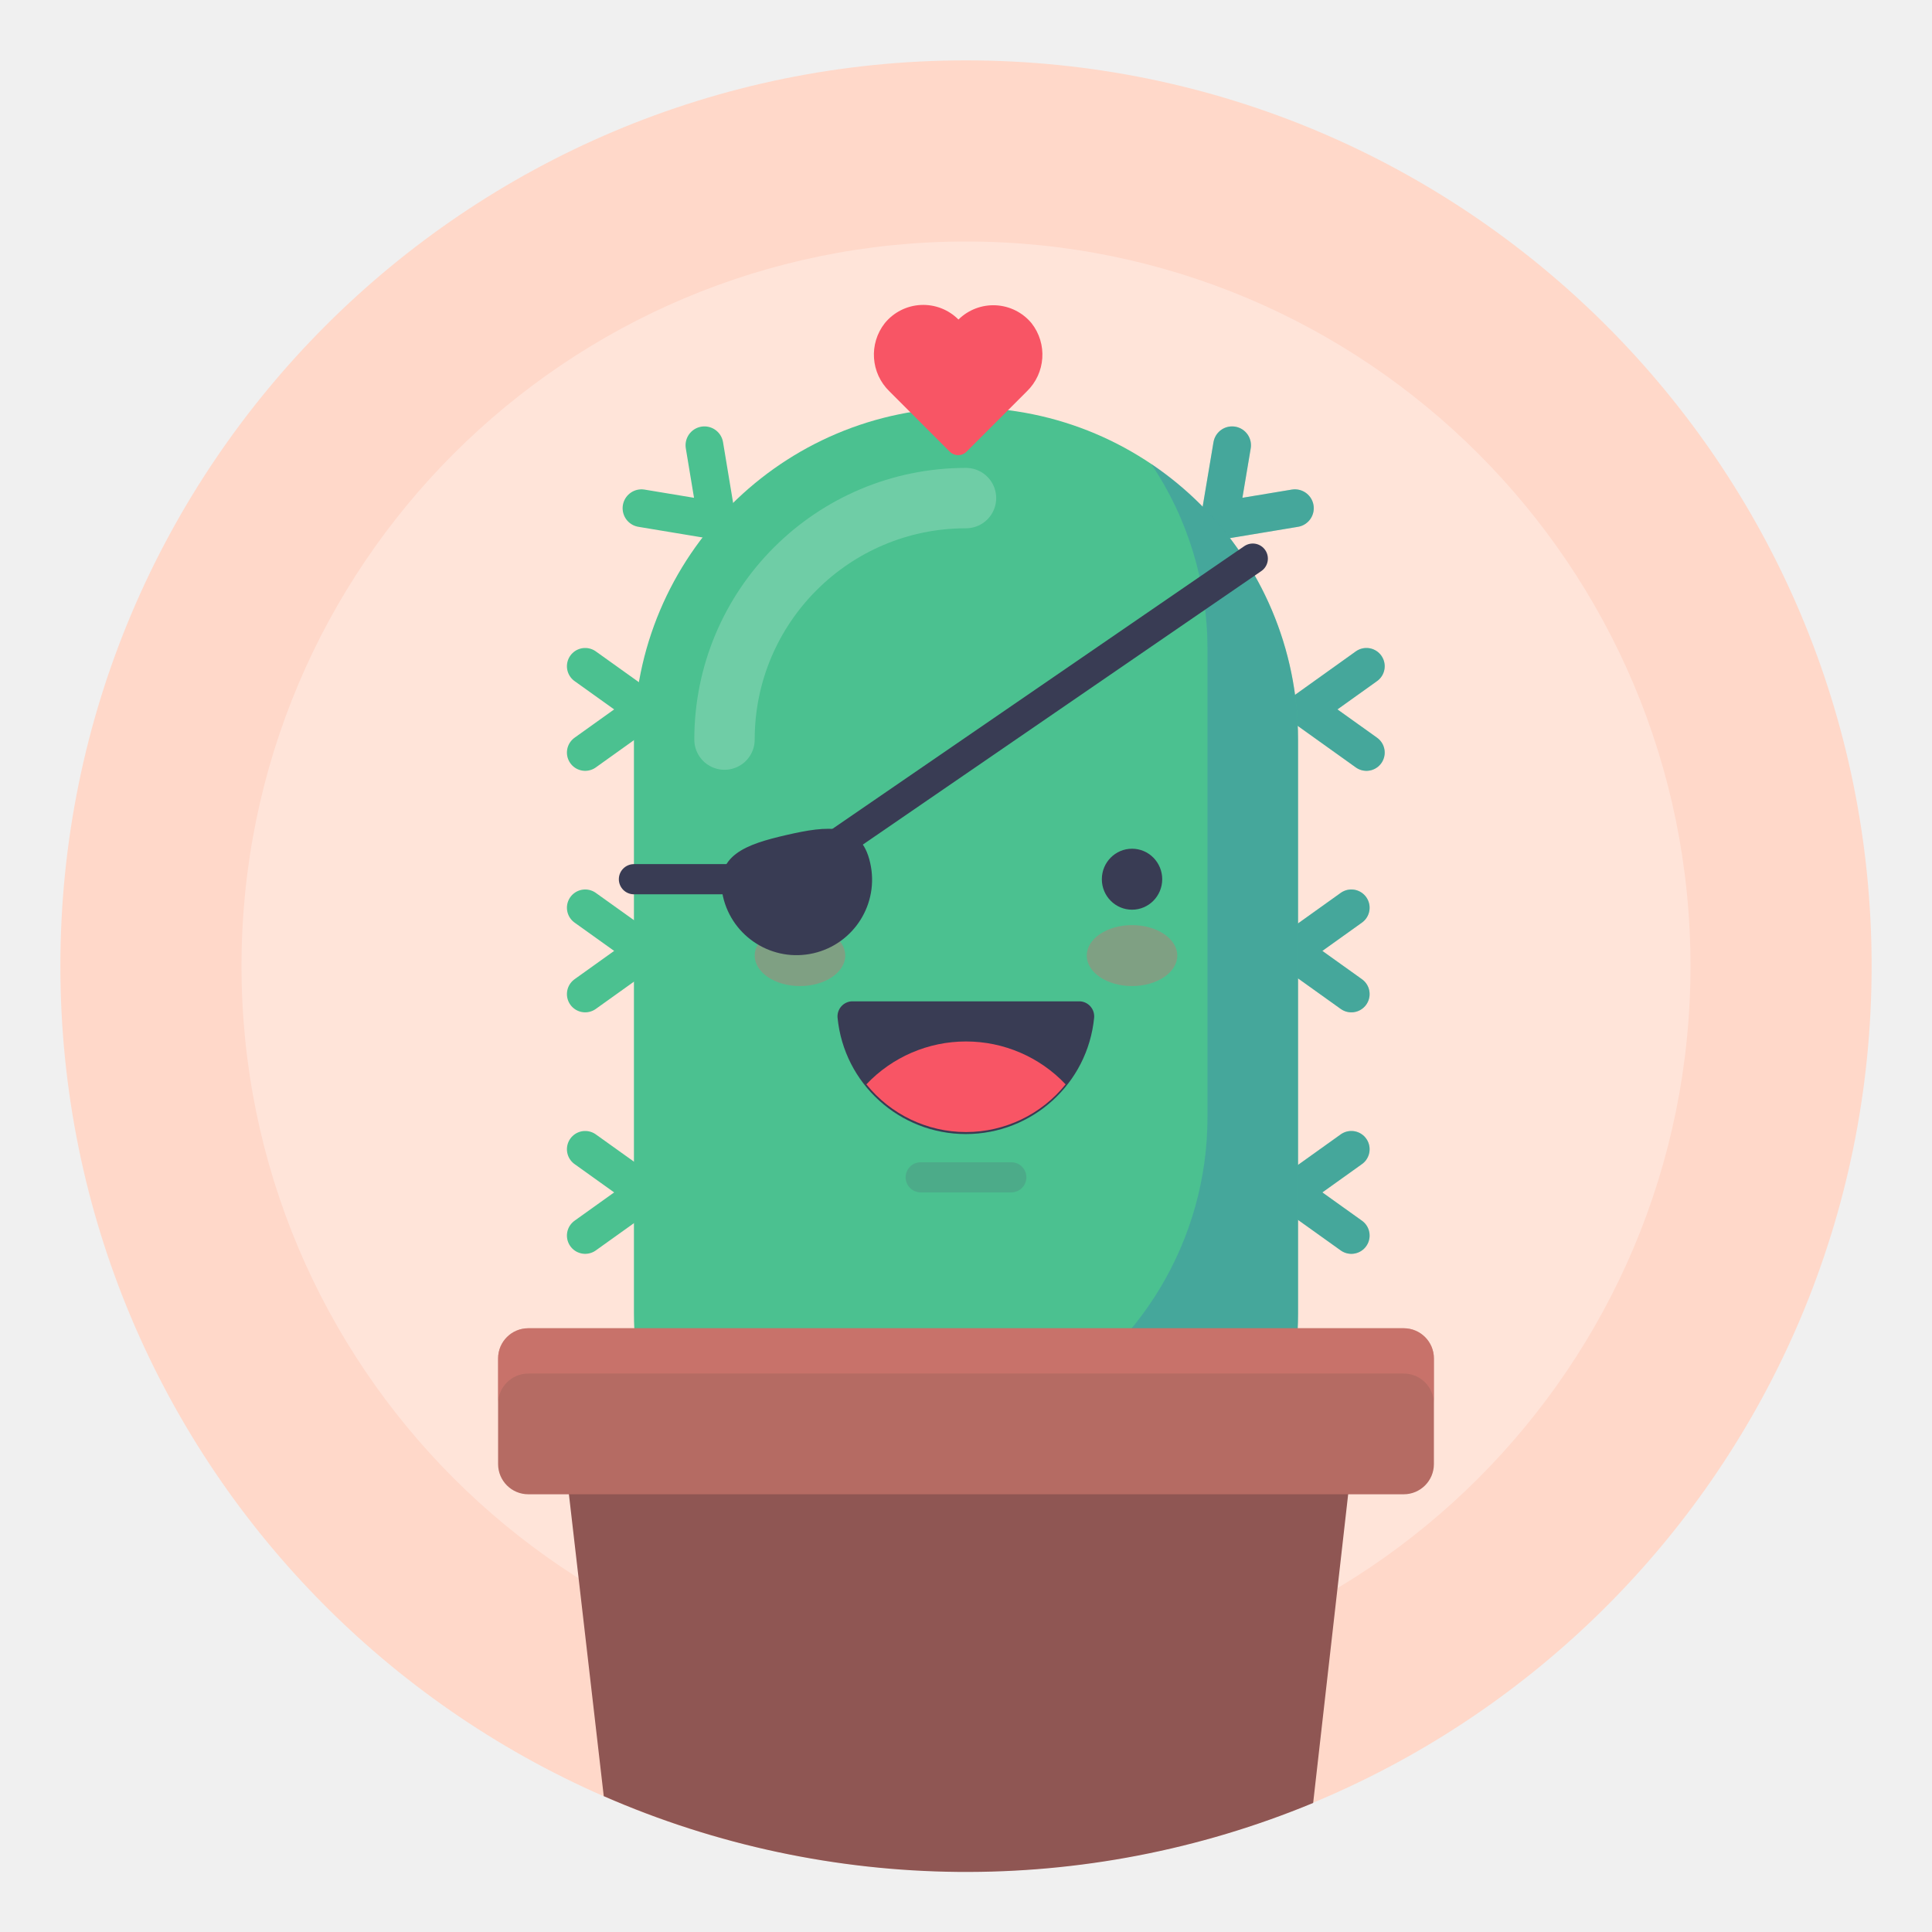
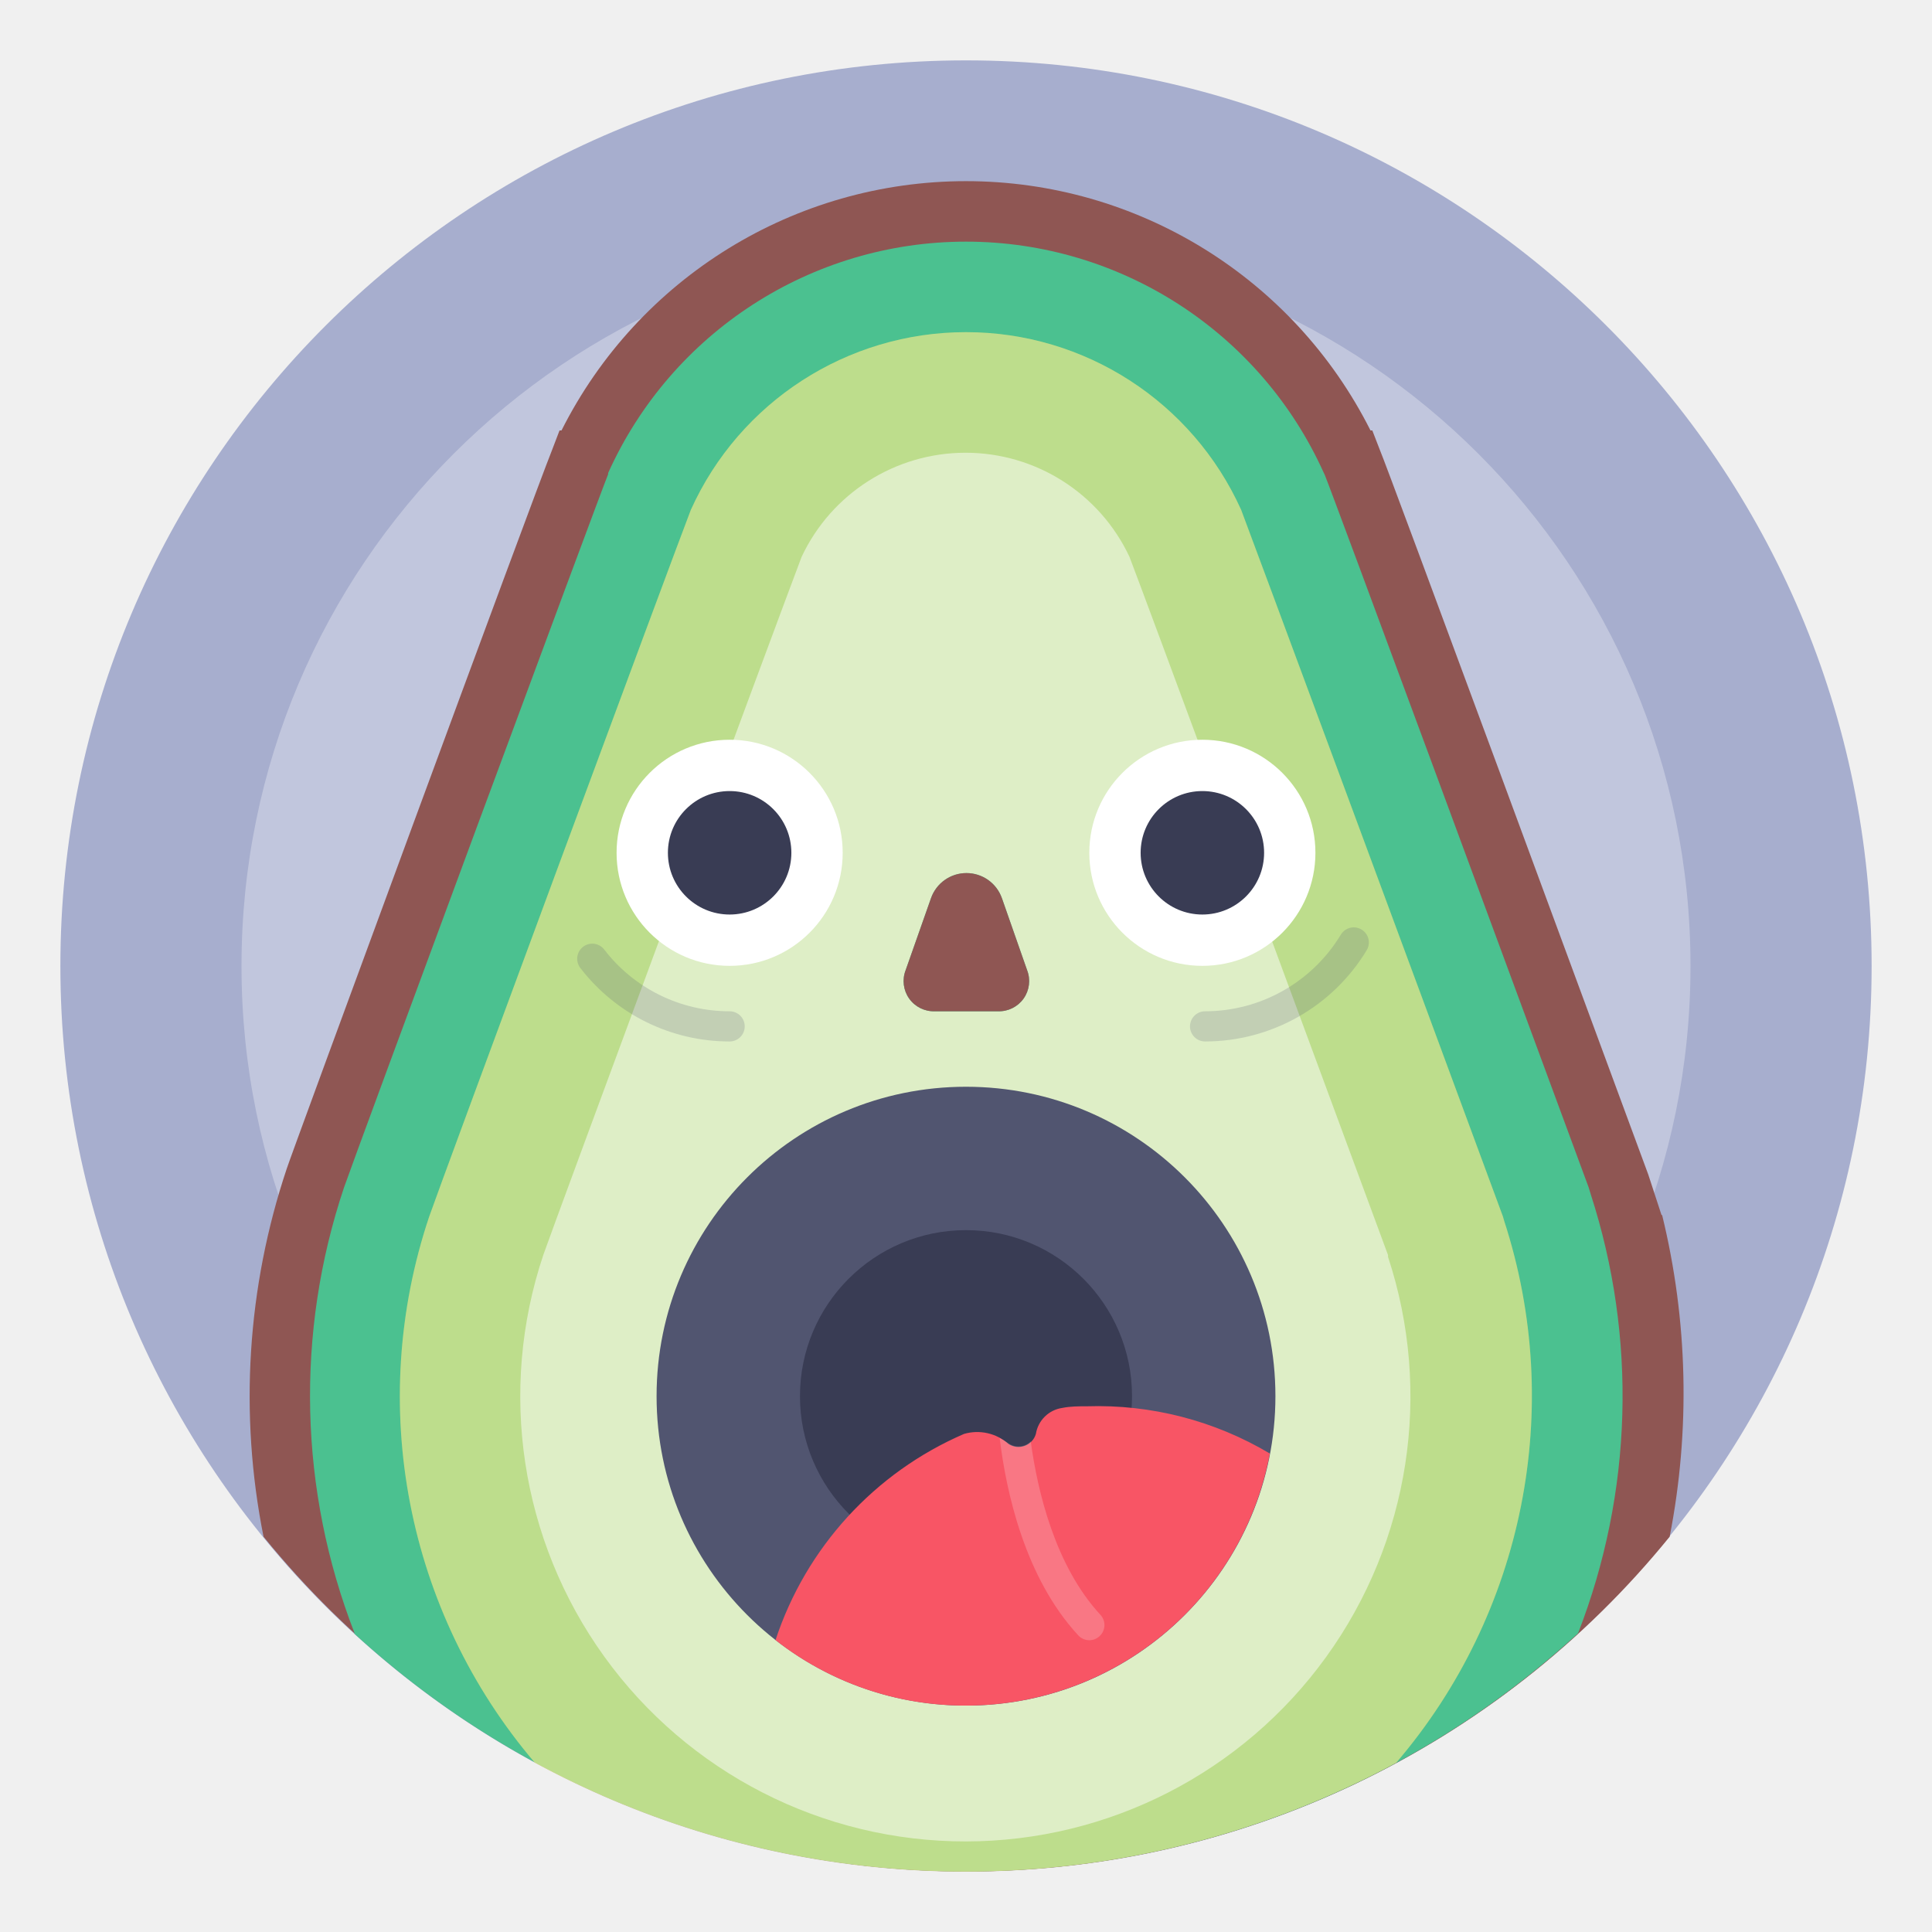
<svg xmlns="http://www.w3.org/2000/svg" width="800px" height="800px" viewBox="0 0 128 128" data-name="Layer 1" id="Layer_1">
  <defs>
-     <style>.cls-1{fill:#ffd8c9;}.cls-2{fill:#ffffff;}.cls-15,.cls-2,.cls-5,.cls-6,.cls-9{opacity:0.3;}.cls-16,.cls-17,.cls-3,.cls-4,.cls-5,.cls-6,.cls-8{fill:none;stroke-linecap:round;}.cls-3,.cls-4{stroke:#4bc190;}.cls-16,.cls-17,.cls-3,.cls-4,.cls-5,.cls-6{stroke-linejoin:round;}.cls-3,.cls-5{stroke-width:2.42px;}.cls-4,.cls-6{stroke-width:2.5px;}.cls-5,.cls-6{stroke:#356cb6;}.cls-7{fill:#4bc190;}.cls-8{stroke:#ffffff;stroke-miterlimit:10;stroke-width:4px;}.cls-17,.cls-8{opacity:0.2;}.cls-9{fill:#356cb6;}.cls-10,.cls-15{fill:#f85565;}.cls-11{fill:#8f5653;}.cls-12{fill:#b56b63;}.cls-13{fill:#db7a72;opacity:0.5;}.cls-14{fill:#393c54;}.cls-16{stroke:#393c54;}.cls-16,.cls-17{stroke-width:2px;}.cls-17{stroke:#515570;}</style>
+     <style>.cls-1{fill:#a7aece;}.cls-12,.cls-2,.cls-6,.cls-9{fill:#ffffff;}.cls-2{opacity:0.3;}.cls-3{fill:#8f5653;}.cls-4{fill:#4bc190;}.cls-5{fill:#f8dc25;}.cls-5,.cls-6{opacity:0.5;}.cls-7{fill:#515570;}.cls-8{fill:#393c54;}.cls-10{fill:none;stroke:#515570;stroke-linecap:round;stroke-linejoin:round;stroke-width:2px;}.cls-10,.cls-12{opacity:0.2;}.cls-11{fill:#f85565;}</style>
  </defs>
  <circle class="cls-1" cx="64" cy="64" r="60" />
  <circle class="cls-2" cx="64" cy="64" r="48" />
-   <polyline class="cls-3" points="38.77 76.14 42.77 79 38.77 81.86" />
-   <polyline class="cls-3" points="38.77 60.14 42.77 63 38.77 65.86" />
-   <polyline class="cls-3" points="38.77 44.14 42.77 47 38.77 49.86" />
-   <polyline class="cls-4" points="46.67 29.5 47.5 34.5 42.5 33.67" />
-   <polyline class="cls-3" points="89.53 76.14 85.53 79 89.53 81.86" />
-   <polyline class="cls-3" points="89.53 60.14 85.53 63 89.53 65.86" />
-   <polyline class="cls-3" points="90.53 44.14 86.53 47 90.53 49.86" />
-   <polyline class="cls-4" points="81.63 29.5 80.79 34.5 85.79 33.67" />
-   <polyline class="cls-5" points="89.53 76.14 85.53 79 89.53 81.86" />
-   <polyline class="cls-5" points="89.53 60.14 85.53 63 89.53 65.86" />
-   <polyline class="cls-5" points="90.53 44.14 86.53 47 90.53 49.86" />
-   <polyline class="cls-6" points="81.63 29.5 80.79 34.5 85.79 33.67" />
-   <path class="cls-7" d="M64,109A22,22,0,0,1,42,87V49a22,22,0,0,1,44,0V87A22,22,0,0,1,64,109Z" />
-   <path class="cls-8" d="M48,49A16,16,0,0,1,64,33" />
-   <path class="cls-9" d="M76.27,30.73A22,22,0,0,1,80,43V74A22,22,0,0,1,45.73,92.27,22,22,0,0,0,64,102c12.15,0,22-2.85,22-15V49A22,22,0,0,0,76.27,30.73Z" />
-   <path class="cls-10" d="M63.5,21.17a3.29,3.29,0,0,0-4.88.24,3.38,3.38,0,0,0,.31,4.52l4,4a.78.78,0,0,0,1.1,0l4-4a3.38,3.38,0,0,0,.31-4.52A3.29,3.29,0,0,0,63.5,21.17Z" />
-   <path class="cls-11" d="M40,119a60,60,0,0,0,47,.45L90,93H37Z" />
-   <rect class="cls-12" height="11" rx="2" width="62" x="33" y="88" />
-   <path class="cls-13" d="M93,88H35a2,2,0,0,0-2,2v3a2,2,0,0,1,2-2H93a2,2,0,0,1,2,2V90A2,2,0,0,0,93,88Z" />
-   <path class="cls-14" d="M71.55,66.34a1,1,0,0,1,.94,1.08,8.54,8.54,0,0,1-17,0,1,1,0,0,1,.94-1.08Z" />
-   <path class="cls-10" d="M64,69a9.08,9.08,0,0,0-6.6,2.84,8.47,8.47,0,0,0,13.2,0A9.08,9.08,0,0,0,64,69Z" />
-   <ellipse class="cls-15" cx="53" cy="63.31" rx="3" ry="2.02" />
-   <ellipse class="cls-15" cx="75" cy="63.31" rx="3" ry="2.02" />
-   <ellipse class="cls-14" cx="75" cy="58.25" rx="2" ry="2.02" />
-   <path class="cls-14" d="M57.65,57.16c-.61-2.73-2.84-2.46-5.54-1.84s-4.82,1.35-4.21,4.08a5,5,0,1,0,9.75-2.24Z" />
-   <line class="cls-16" x1="55" x2="83" y1="56.23" y2="37.01" />
-   <line class="cls-16" x1="49" x2="42" y1="58.25" y2="58.25" />
-   <line class="cls-17" x1="61" x2="67" y1="78" y2="78" />
+   <path class="cls-3" d="M110.08,80.5l-.88-2.69c-2.89-7.83-17.3-46.91-17.78-48l-.5-1.29H90.8a30,30,0,0,0-53.6,0h-.13l-.52,1.36C35.51,32.44,19.07,77.1,19,77.42a47.49,47.49,0,0,0-1.54,24.39,60,60,0,0,0,93.16,0,49.66,49.66,0,0,0-.5-21.31Z" />
+   <path class="cls-4" d="M23.45,108.21a60,60,0,0,0,81.1,0,43.38,43.38,0,0,0,.84-29.09l-.14-.46c-4.87-13.2-16.91-45.81-17.49-47.22l-.05-.1a26,26,0,0,0-47.42,0l0,.08c-.57,1.38-16.82,45.28-17.5,47.26a43.4,43.4,0,0,0,.7,29.52Z" />
+   <path class="cls-5" d="M99.57,80.59C93.23,63.4,83,35.81,82.23,33.78a20,20,0,0,0-36.46,0C44.63,36.72,29.1,78.67,28.44,80.59a37.42,37.42,0,0,0,7,36.2,60.05,60.05,0,0,0,57.06,0A37.41,37.41,0,0,0,99.66,80.9Z" />
+   <path class="cls-2" d="M99.57,80.59C93.23,63.4,83,35.81,82.23,33.78a20,20,0,0,0-36.46,0C44.63,36.72,29.1,78.67,28.44,80.59a37.42,37.42,0,0,0,7,36.2,60.05,60.05,0,0,0,57.06,0A37.41,37.41,0,0,0,99.66,80.9Z" />
+   <path class="cls-6" d="M64,122A29.49,29.49,0,0,1,36,83.13c.67-1.93,15.5-42,17.11-46.24a12,12,0,0,1,21.72,0c1.07,2.79,9.4,25.32,17.13,46.26l0,.12A29.49,29.49,0,0,1,64,122Z" />
+   <circle class="cls-7" cx="64" cy="92.5" r="20.5" />
+   <circle class="cls-8" cx="64" cy="92.5" r="11" />
+   <circle class="cls-9" cx="79.66" cy="56.5" r="7.49" />
+   <path class="cls-10" d="M48.34,68a11.46,11.46,0,0,1-9.1-4.48" />
+   <path class="cls-10" d="M79.84,68a11.52,11.52,0,0,0,9.85-5.56" />
+   <circle class="cls-9" cx="48.34" cy="56.5" r="7.49" />
+   <path class="cls-11" d="M64,113A20.49,20.49,0,0,0,84.13,96.3,22.3,22.3,0,0,0,72,93.17c-.54,0-1.08,0-1.63.11A2.07,2.07,0,0,0,68.63,95a1.2,1.2,0,0,1-1.81.67A3.12,3.12,0,0,0,63.87,95a22.58,22.58,0,0,0-12.49,13.66A20.36,20.36,0,0,0,64,113Z" />
+   <circle class="cls-8" cx="79.66" cy="56.5" r="4.09" />
+   <circle class="cls-8" cx="48.34" cy="56.5" r="4.09" />
+   <path class="cls-12" d="M68.29,95.5a1.16,1.16,0,0,1-1.47.13,4.87,4.87,0,0,0-.59-.36c.43,3.56,1.66,9.24,5.21,13.08a1,1,0,0,0,.73.32,1,1,0,0,0,.68-.27,1,1,0,0,0,.06-1.41C69.91,103.75,68.74,98.81,68.29,95.5Z" />
+   <path class="cls-4" d="M61.68,59.51,60,64.28A2,2,0,0,0,61.93,67h4.19a2,2,0,0,0,1.93-2.72l-1.67-4.77A2.49,2.49,0,0,0,61.68,59.51Z" />
+   <path class="cls-3" d="M61.68,59.51,60,64.28A2,2,0,0,0,61.93,67h4.19a2,2,0,0,0,1.93-2.72l-1.67-4.77A2.49,2.49,0,0,0,61.68,59.51Z" />
</svg>
